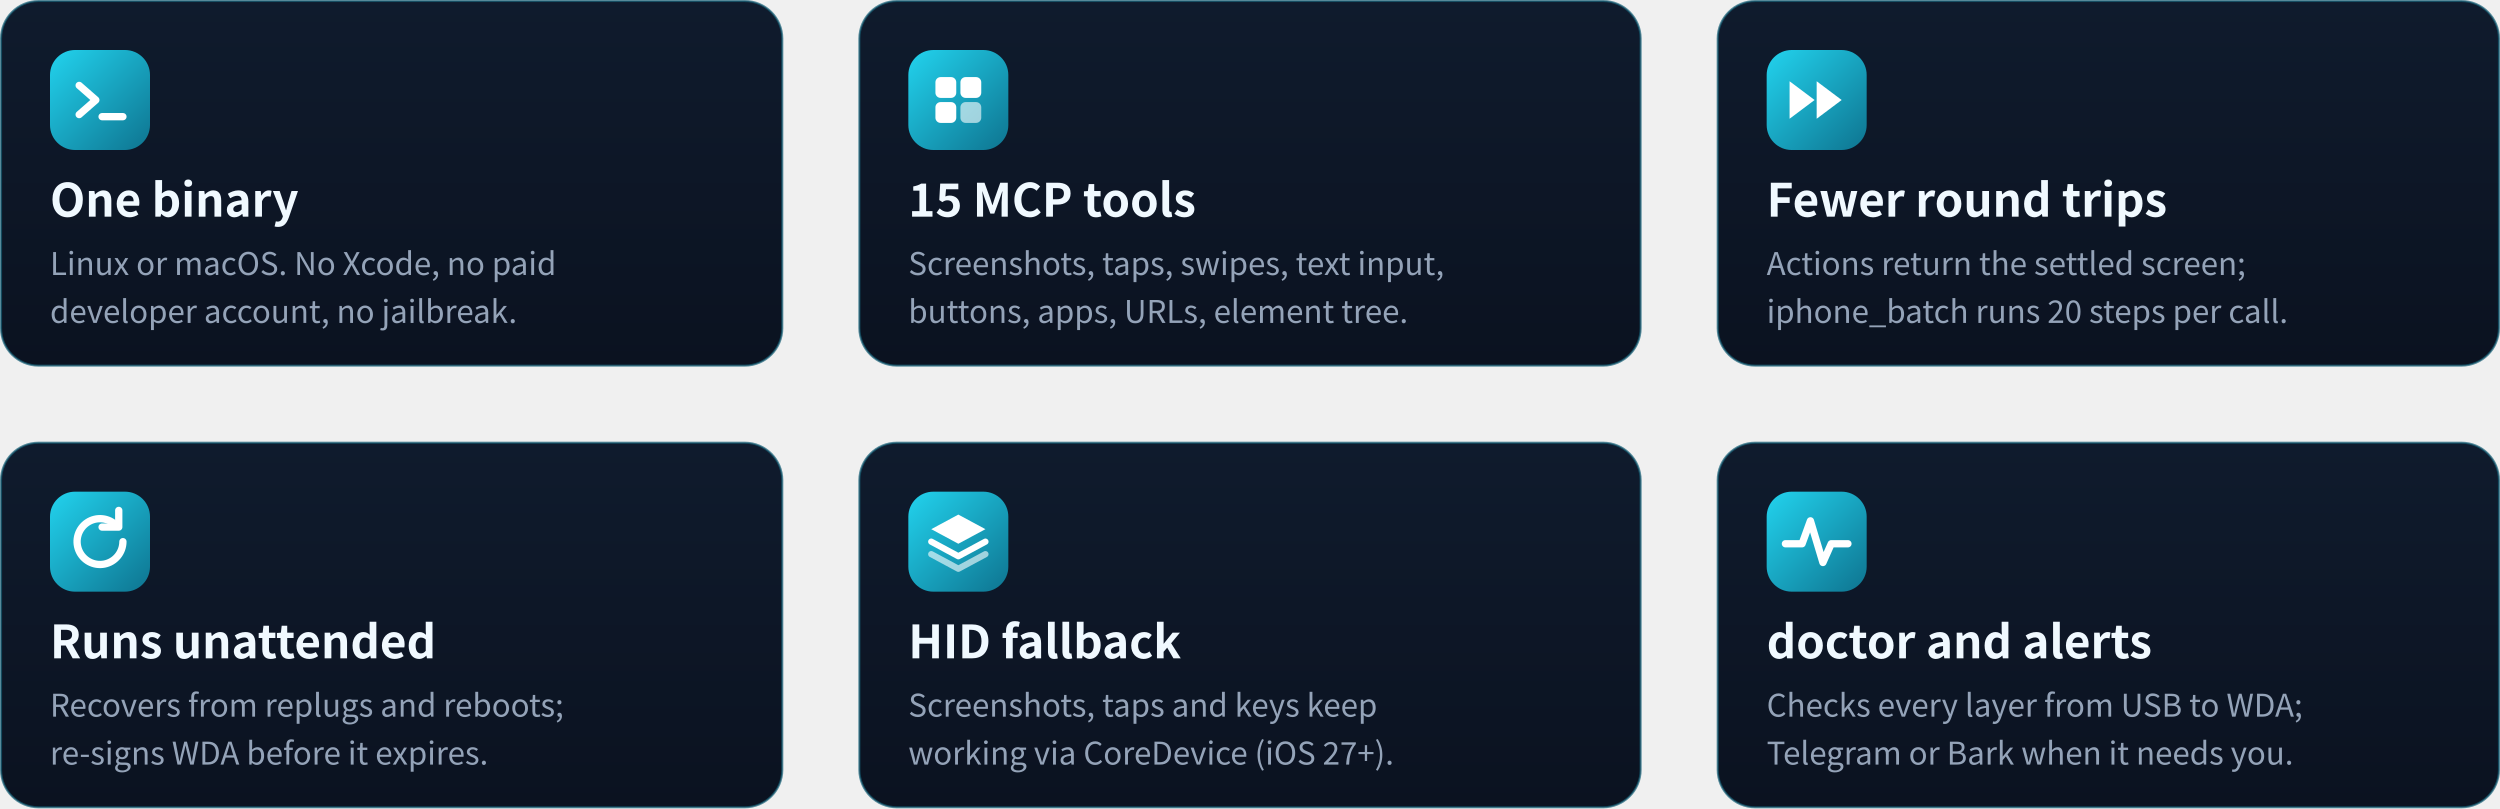
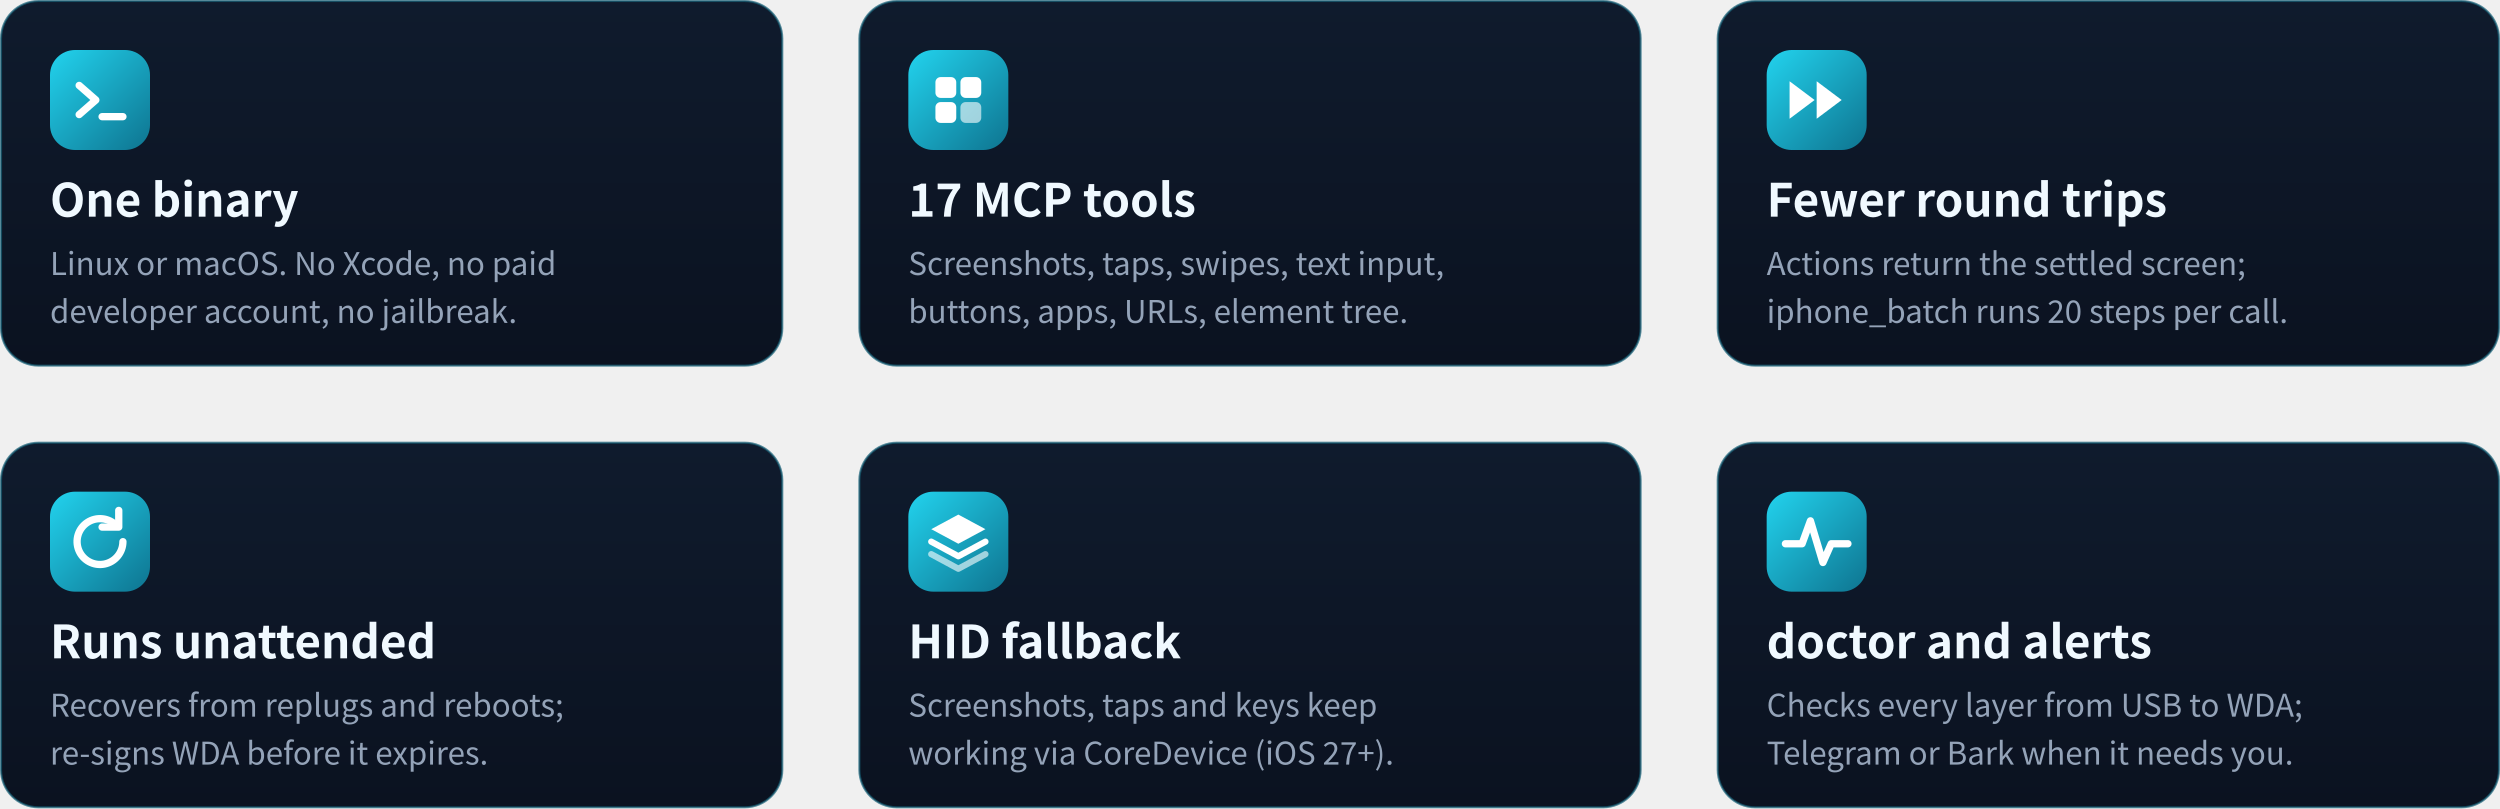
- <svg xmlns="http://www.w3.org/2000/svg" viewBox="0 0 1200 388" width="1200" height="388" role="img" aria-label="One binary: Linux or macOS. No Xcode, no paid developer account, no jailbreak.; 15 MCP tools: Screenshots, taps, swipes, text input, buttons, apps, URLs, element tree.; Fewer round trips: Actions return the settled screen; iphone_batch runs 20 steps per call.; Runs unattended: Recovers from replugs and reboots; re-signs WDA before it expires.; HID fallback: Screenshots, taps and keys keep working via CoreDevice (iOS 27+).; doctor and alerts: Checks every layer from USB to WDA; Telegram or Bark when it needs you.">
+ <svg xmlns="http://www.w3.org/2000/svg" viewBox="0 0 1200 388" width="1200" height="388" role="img" aria-label="One binary: Linux or macOS. No Xcode, no paid developer account, no jailbreak.; 17 MCP tools: Screenshots, taps, swipes, text input, buttons, apps, URLs, element tree.; Fewer round trips: Actions return the settled screen; iphone_batch runs 20 steps per call.; Runs unattended: Recovers from replugs and reboots; re-signs WDA before it expires.; HID fallback: Screenshots, taps and keys keep working via CoreDevice (iOS 27+).; doctor and alerts: Checks every layer from USB to WDA; Telegram or Bark when it needs you.">
  <defs>
    <linearGradient id="cd-bg" x1="0" y1="0" x2="0" y2="1">
      <stop offset="0" stop-color="#0f1b2d" />
      <stop offset="1" stop-color="#0b1220" />
    </linearGradient>
    <linearGradient id="cd-icon" x1="0" y1="0" x2="1" y2="1">
      <stop offset="0" stop-color="#22d3ee" />
      <stop offset="1" stop-color="#0e7490" />
    </linearGradient>
  </defs>
  <g font-family="-apple-system, BlinkMacSystemFont, 'Segoe UI', 'PingFang SC', 'Hiragino Sans GB', 'Microsoft YaHei', 'Noto Sans CJK SC', 'Source Han Sans SC', 'WenQuanYi Zen Hei', Helvetica, Arial, sans-serif">
    <g transform="translate(0 0)">
      <rect x="0.5" y="0.5" width="375" height="175" rx="18" fill="url(#cd-bg)" stroke="#155e75" stroke-opacity="0.7" />
      <rect x="24" y="24" width="48" height="48" rx="12" fill="url(#cd-icon)" />
      <g transform="translate(24 24)">
        <polyline points="14,17 22,24 14,31" fill="none" stroke="#fff" stroke-width="3.5" stroke-linecap="round" stroke-linejoin="round" />
        <line x1="25" y1="32" x2="35" y2="32" stroke="#fff" stroke-width="3.5" stroke-linecap="round" />
      </g>
      <text x="24" y="104" font-size="22" font-weight="700" fill="#f0f9ff">One binary</text>
      <text x="24" y="132" font-size="15" fill="#94a3b8">Linux or macOS. No Xcode, no paid</text>
      <text x="24" y="155" font-size="15" fill="#94a3b8">developer account, no jailbreak.</text>
    </g>
    <g transform="translate(412 0)">
      <rect x="0.5" y="0.5" width="375" height="175" rx="18" fill="url(#cd-bg)" stroke="#155e75" stroke-opacity="0.7" />
      <rect x="24" y="24" width="48" height="48" rx="12" fill="url(#cd-icon)" />
      <g transform="translate(24 24)">
        <g fill="#fff">
          <rect x="13" y="13" width="10" height="10" rx="2.5" />
          <rect x="25" y="13" width="10" height="10" rx="2.5" />
          <rect x="13" y="25" width="10" height="10" rx="2.5" />
          <rect x="25" y="25" width="10" height="10" rx="2.5" fill-opacity="0.6" />
        </g>
      </g>
-       <text x="24" y="104" font-size="22" font-weight="700" fill="#f0f9ff">15 MCP tools</text>
+       <text x="24" y="104" font-size="22" font-weight="700" fill="#f0f9ff">17 MCP tools</text>
      <text x="24" y="132" font-size="15" fill="#94a3b8">Screenshots, taps, swipes, text input,</text>
      <text x="24" y="155" font-size="15" fill="#94a3b8">buttons, apps, URLs, element tree.</text>
    </g>
    <g transform="translate(824 0)">
      <rect x="0.5" y="0.5" width="375" height="175" rx="18" fill="url(#cd-bg)" stroke="#155e75" stroke-opacity="0.7" />
      <rect x="24" y="24" width="48" height="48" rx="12" fill="url(#cd-icon)" />
      <g transform="translate(24 24)">
        <g fill="#fff">
          <path d="M11 15 L23 24 L11 33 Z" />
          <path d="M24 15 L36 24 L24 33 Z" />
        </g>
      </g>
      <text x="24" y="104" font-size="22" font-weight="700" fill="#f0f9ff">Fewer round trips</text>
      <text x="24" y="132" font-size="15" fill="#94a3b8">Actions return the settled screen;</text>
      <text x="24" y="155" font-size="15" fill="#94a3b8">iphone_batch runs 20 steps per call.</text>
    </g>
    <g transform="translate(0 212)">
      <rect x="0.5" y="0.5" width="375" height="175" rx="18" fill="url(#cd-bg)" stroke="#155e75" stroke-opacity="0.7" />
      <rect x="24" y="24" width="48" height="48" rx="12" fill="url(#cd-icon)" />
      <g transform="translate(24 24)">
        <path d="M35 24 A11 11 0 1 1 31.8 16.2" fill="none" stroke="#fff" stroke-width="3.5" stroke-linecap="round" />
        <polyline points="33,9 33,17 25,17" fill="none" stroke="#fff" stroke-width="3.5" stroke-linecap="round" stroke-linejoin="round" />
      </g>
      <text x="24" y="104" font-size="22" font-weight="700" fill="#f0f9ff">Runs unattended</text>
      <text x="24" y="132" font-size="15" fill="#94a3b8">Recovers from replugs and reboots;</text>
      <text x="24" y="155" font-size="15" fill="#94a3b8">re-signs WDA before it expires.</text>
    </g>
    <g transform="translate(412 212)">
      <rect x="0.5" y="0.5" width="375" height="175" rx="18" fill="url(#cd-bg)" stroke="#155e75" stroke-opacity="0.7" />
      <rect x="24" y="24" width="48" height="48" rx="12" fill="url(#cd-icon)" />
      <g transform="translate(24 24)">
        <path d="M24 11 L37 18 L24 25 L11 18 Z" fill="#fff" />
        <polyline points="11,24 24,31 37,24" fill="none" stroke="#fff" stroke-width="3" stroke-linecap="round" stroke-linejoin="round" />
        <polyline points="11,30 24,37 37,30" fill="none" stroke="#fff" stroke-width="3" stroke-linecap="round" stroke-linejoin="round" stroke-opacity="0.6" />
      </g>
      <text x="24" y="104" font-size="22" font-weight="700" fill="#f0f9ff">HID fallback</text>
      <text x="24" y="132" font-size="15" fill="#94a3b8">Screenshots, taps and keys keep</text>
      <text x="24" y="155" font-size="15" fill="#94a3b8">working via CoreDevice (iOS 27+).</text>
    </g>
    <g transform="translate(824 212)">
      <rect x="0.5" y="0.5" width="375" height="175" rx="18" fill="url(#cd-bg)" stroke="#155e75" stroke-opacity="0.7" />
      <rect x="24" y="24" width="48" height="48" rx="12" fill="url(#cd-icon)" />
      <g transform="translate(24 24)">
        <polyline points="9,25 17,25 21,14 27,34 31,25 39,25" fill="none" stroke="#fff" stroke-width="3.5" stroke-linecap="round" stroke-linejoin="round" />
      </g>
      <text x="24" y="104" font-size="22" font-weight="700" fill="#f0f9ff">doctor and alerts</text>
      <text x="24" y="132" font-size="15" fill="#94a3b8">Checks every layer from USB to WDA;</text>
      <text x="24" y="155" font-size="15" fill="#94a3b8">Telegram or Bark when it needs you.</text>
    </g>
  </g>
</svg>
